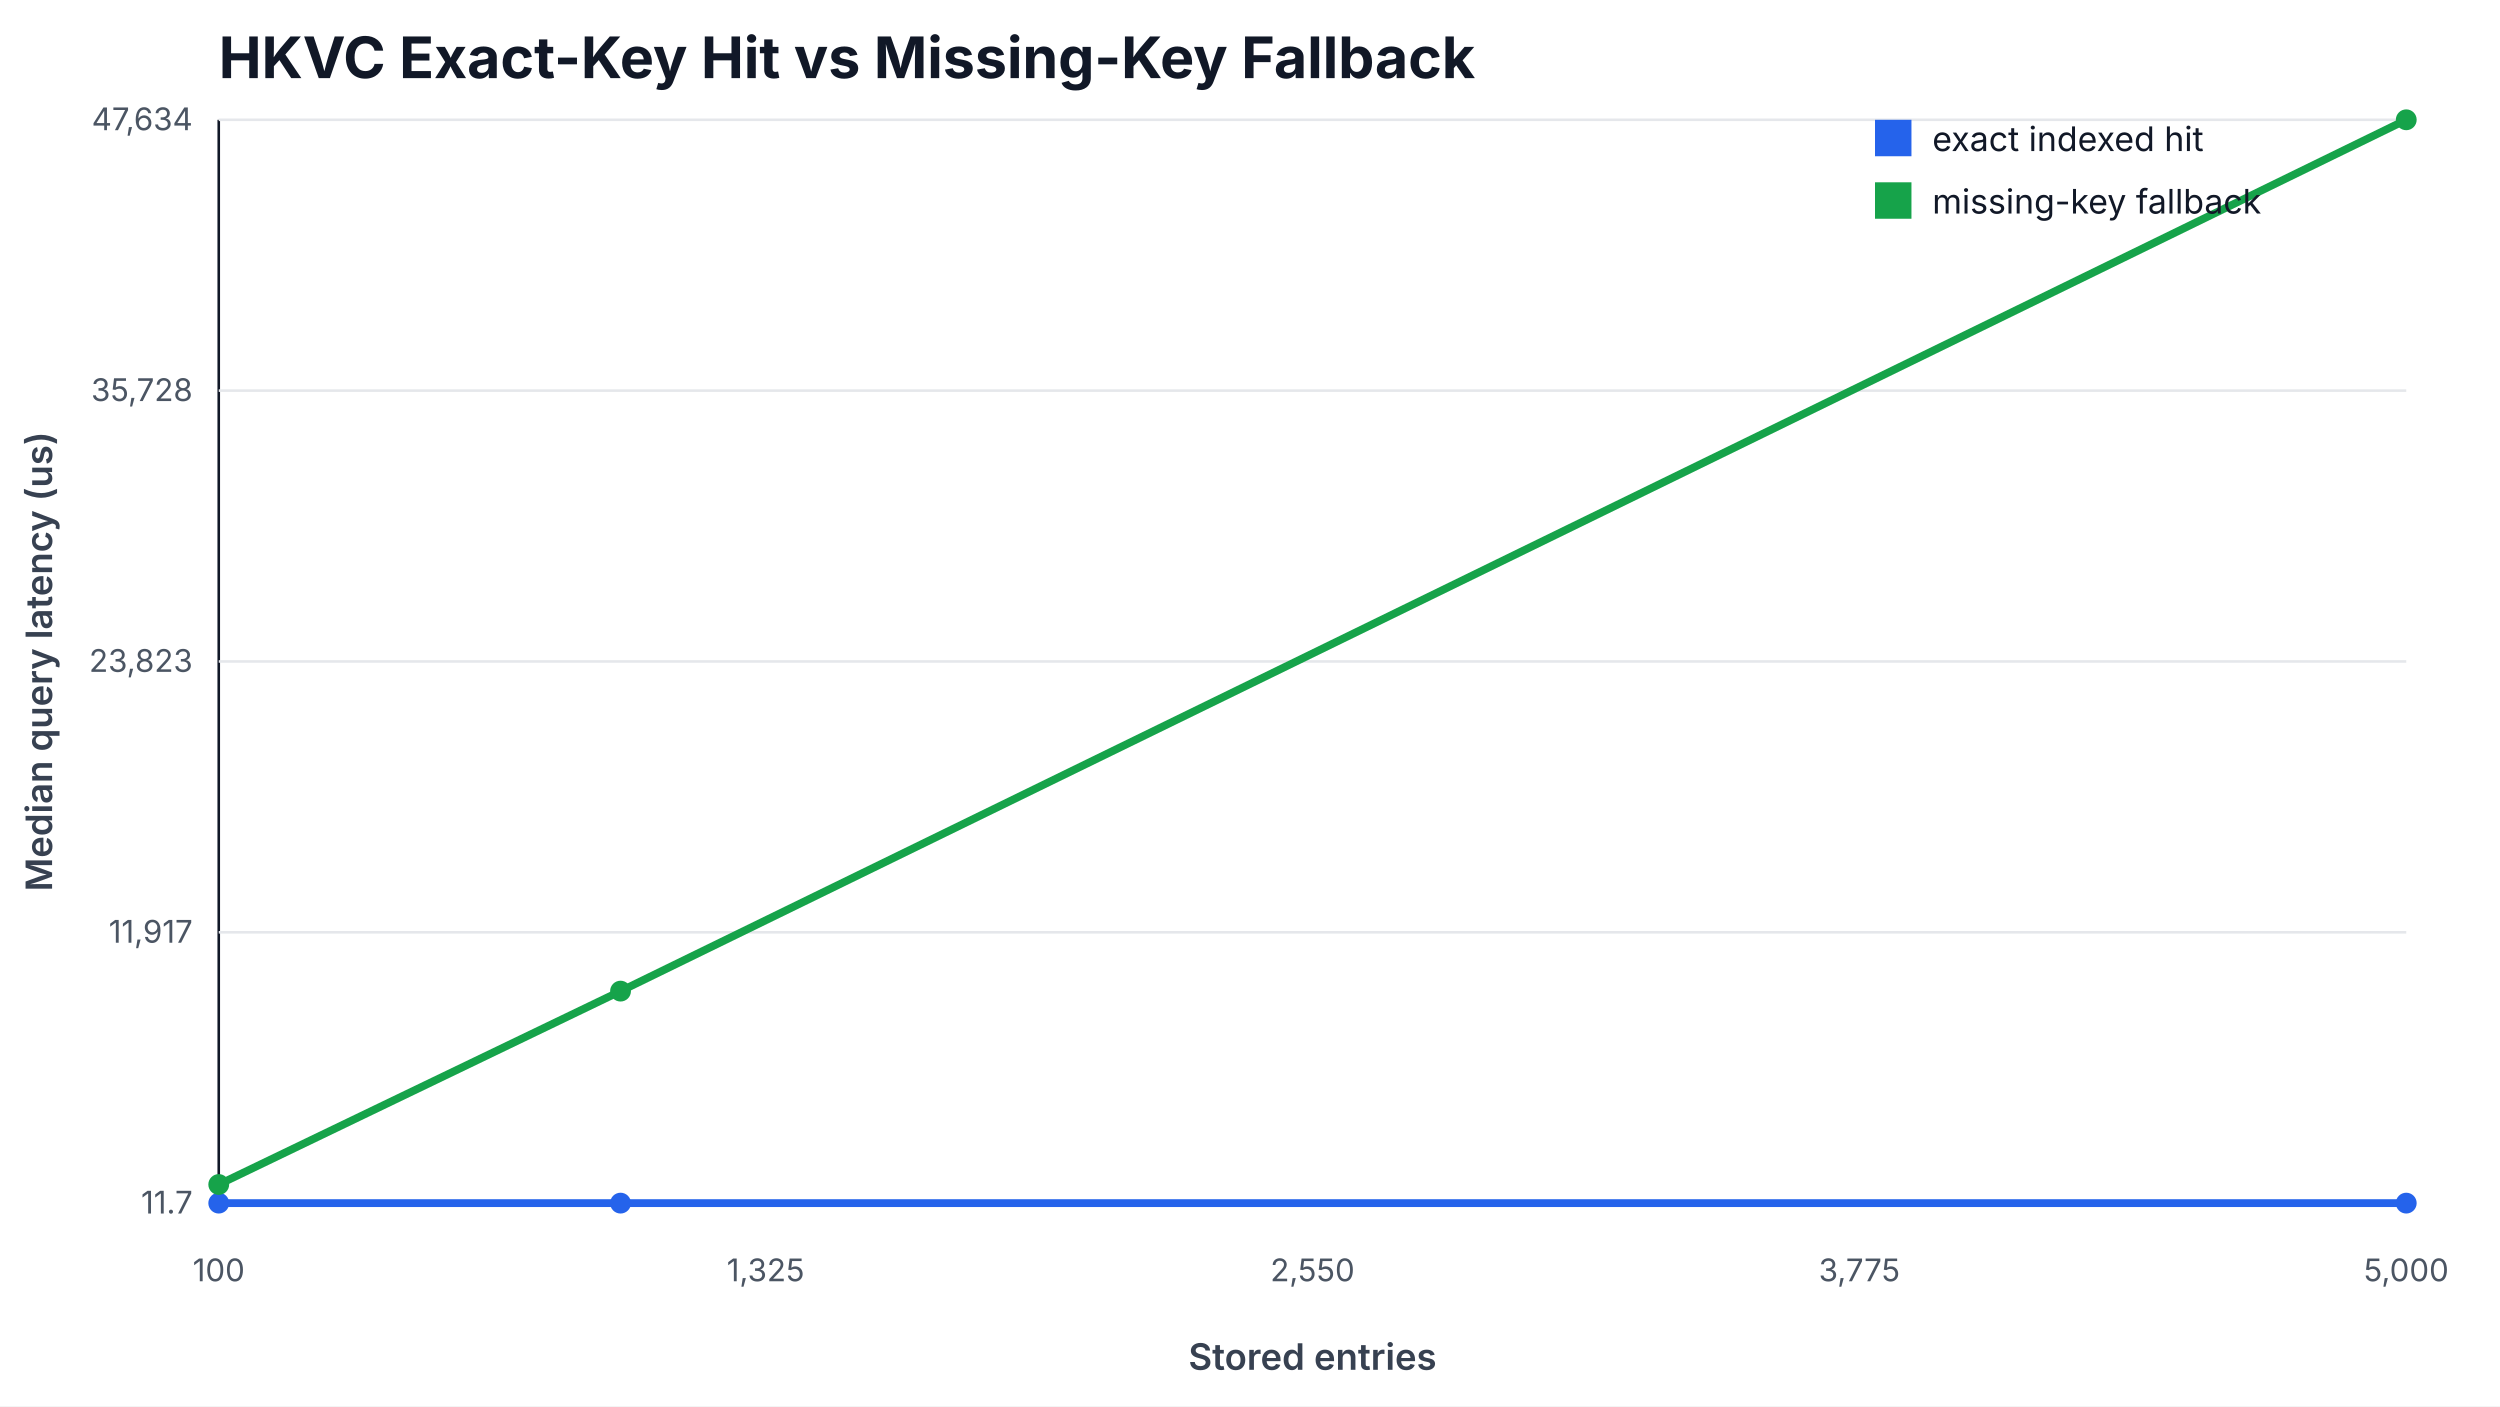
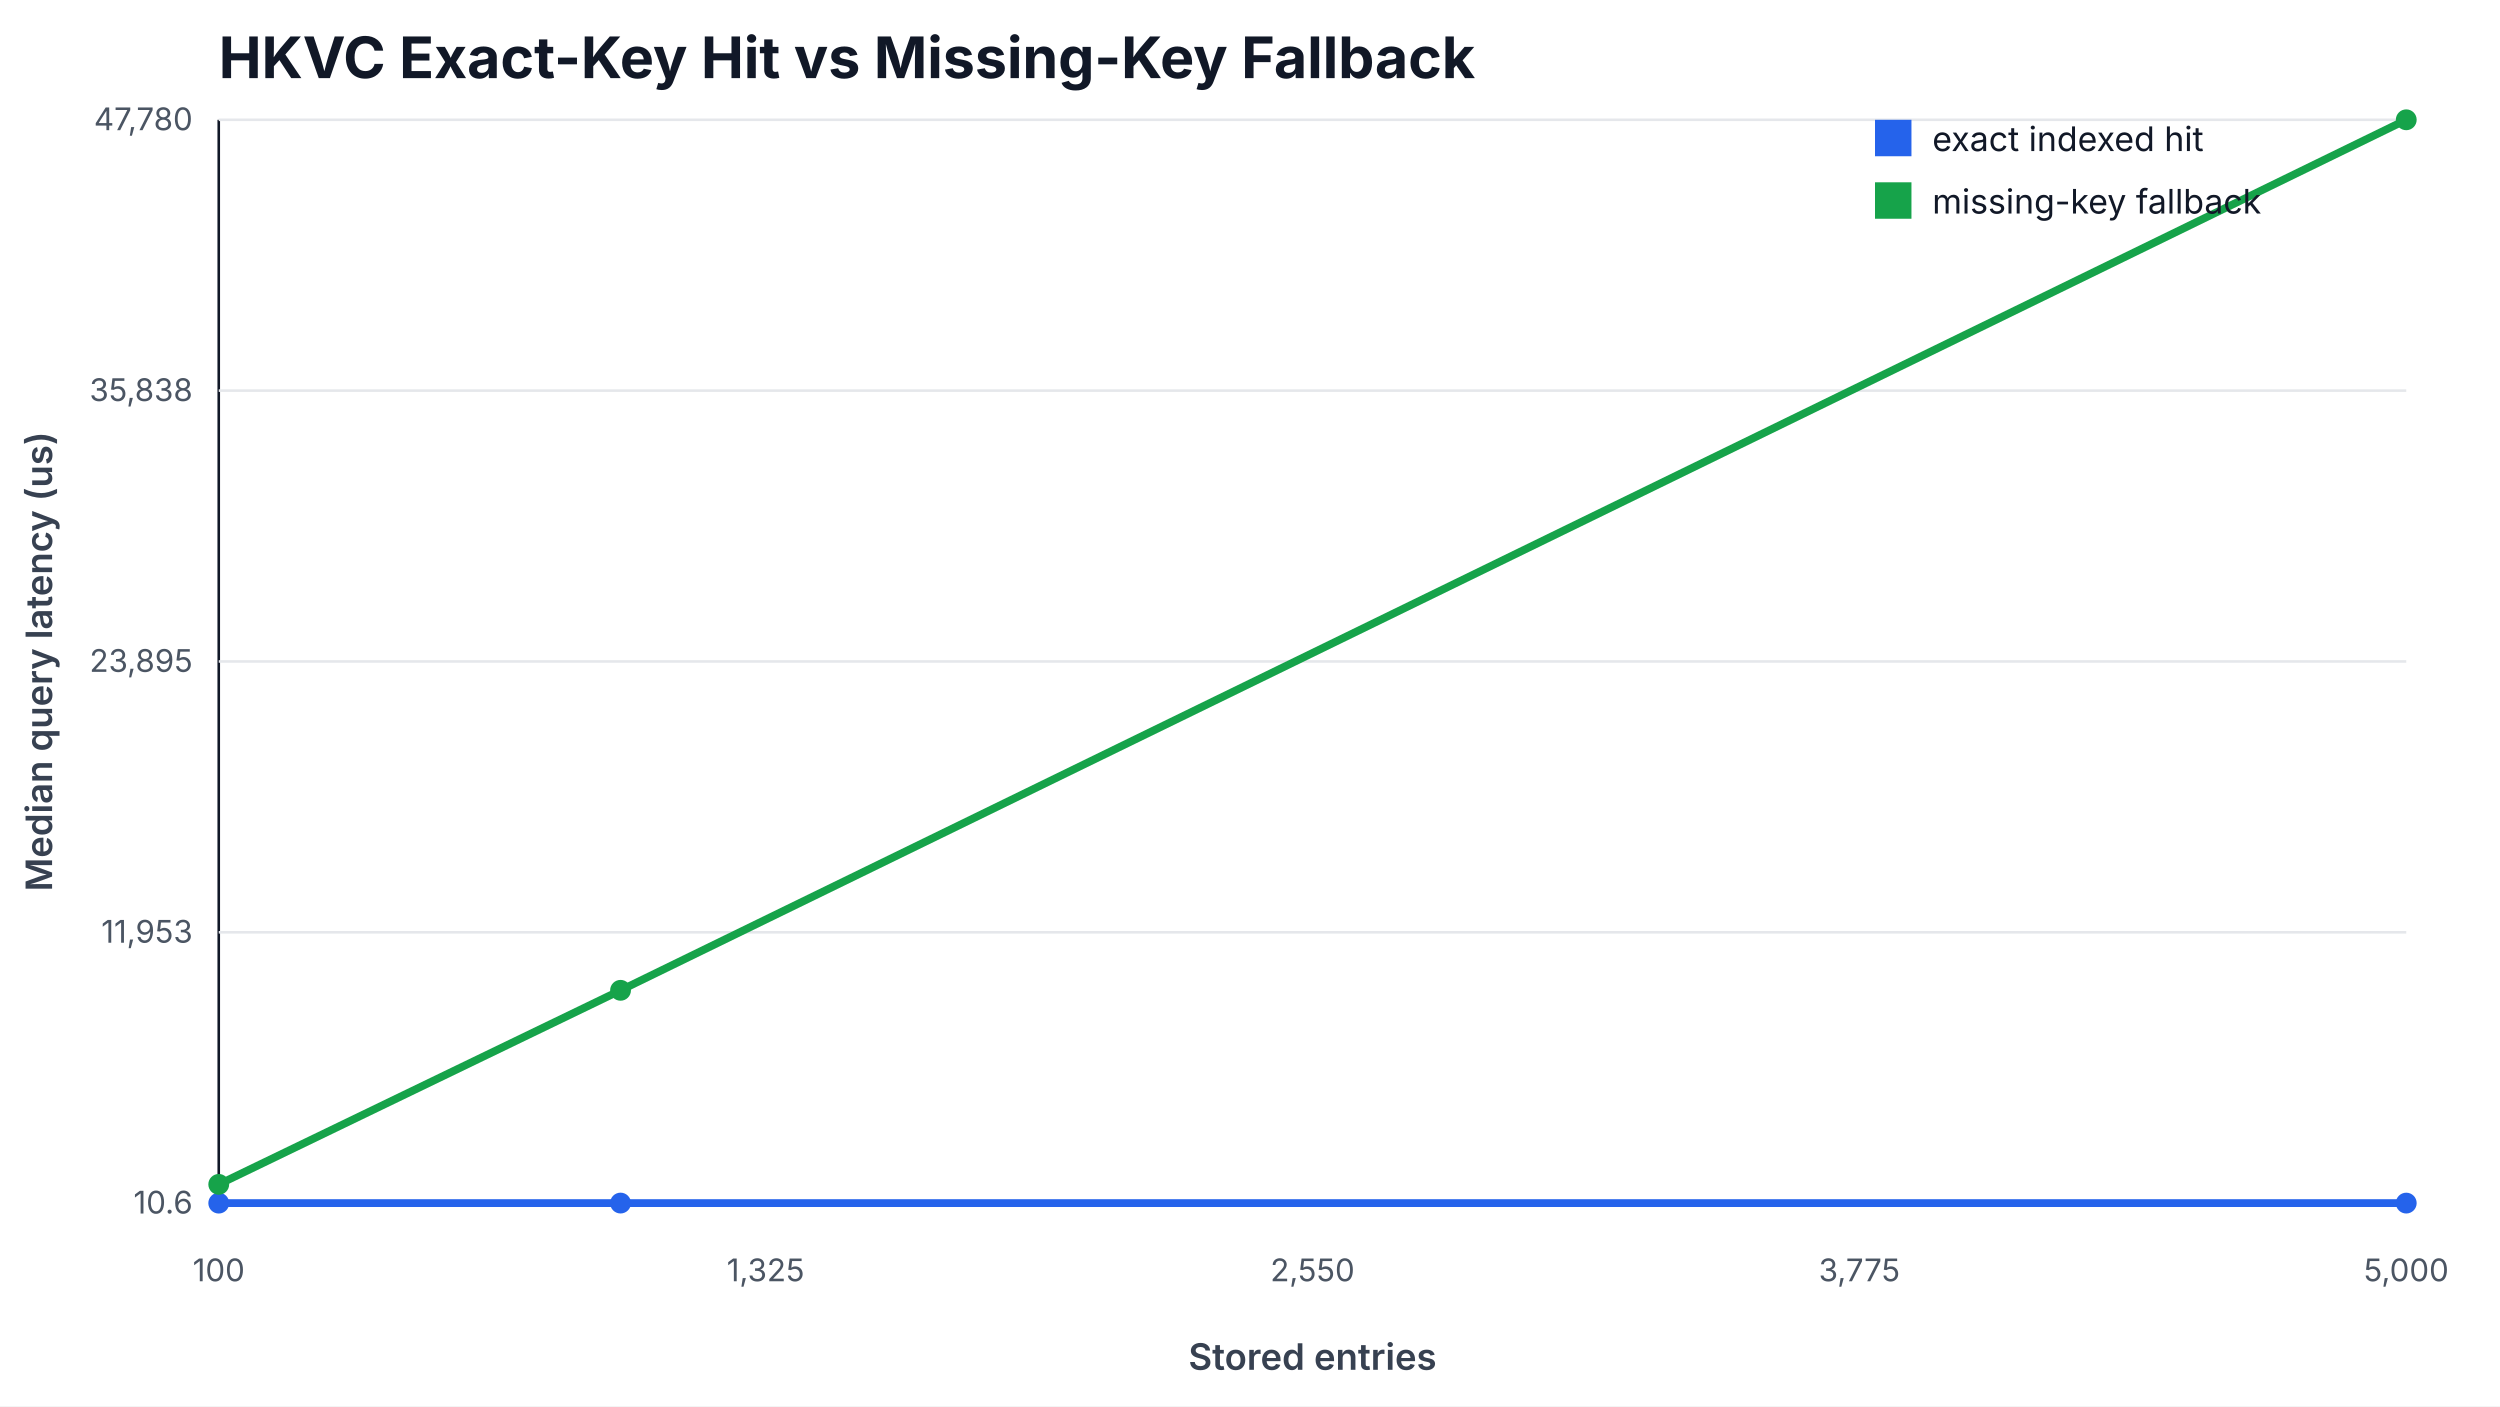
<svg xmlns="http://www.w3.org/2000/svg" width="960" height="540" viewBox="0 0 960 540">
  <style>
.title { font: 700 22px system-ui, -apple-system, Segoe UI, sans-serif; fill: #111827; }
.axis { font: 600 14px system-ui, -apple-system, Segoe UI, sans-serif; fill: #374151; }
.tick { font: 12px system-ui, -apple-system, Segoe UI, sans-serif; fill: #4b5563; }
.legend { font: 13px system-ui, -apple-system, Segoe UI, sans-serif; fill: #111827; }
.label { font: 700 12px system-ui, -apple-system, Segoe UI, sans-serif; fill: #111827; }
</style>
  <rect x="0" y="0" width="960" height="540" fill="#ffffff" />
  <text x="84" y="30" class="title">HKVC Exact-Key Hit vs Missing-Key Fallback</text>
  <line x1="84" y1="462" x2="924" y2="462" stroke="#111827" />
  <line x1="84" y1="46" x2="84" y2="462" stroke="#111827" />
  <line x1="84" y1="462.00" x2="924" y2="462.00" stroke="#e5e7eb" />
-   <text x="74" y="466.00" class="tick" text-anchor="end">11.7</text>
+   <text x="74" y="466.00" class="tick" text-anchor="end">10.6</text>
  <line x1="84" y1="358.00" x2="924" y2="358.00" stroke="#e5e7eb" />
-   <text x="74" y="362.00" class="tick" text-anchor="end">11,917</text>
+   <text x="74" y="362.00" class="tick" text-anchor="end">11,953</text>
  <line x1="84" y1="254.00" x2="924" y2="254.00" stroke="#e5e7eb" />
-   <text x="74" y="258.00" class="tick" text-anchor="end">23,823</text>
+   <text x="74" y="258.00" class="tick" text-anchor="end">23,895</text>
  <line x1="84" y1="150.00" x2="924" y2="150.00" stroke="#e5e7eb" />
-   <text x="74" y="154.00" class="tick" text-anchor="end">35,728</text>
+   <text x="74" y="154.00" class="tick" text-anchor="end">35,838</text>
  <line x1="84" y1="46.00" x2="924" y2="46.00" stroke="#e5e7eb" />
-   <text x="74" y="50.00" class="tick" text-anchor="end">47,634</text>
+   <text x="74" y="50.00" class="tick" text-anchor="end">47,780</text>
  <text x="84.00" y="492" class="tick" text-anchor="middle">100</text>
  <text x="294.00" y="492" class="tick" text-anchor="middle">1,325</text>
  <text x="504.00" y="492" class="tick" text-anchor="middle">2,550</text>
  <text x="714.00" y="492" class="tick" text-anchor="middle">3,775</text>
  <text x="924.00" y="492" class="tick" text-anchor="middle">5,000</text>
  <text x="504.0" y="526" class="axis" text-anchor="middle">Stored entries</text>
  <text x="20" y="254.0" class="axis" text-anchor="middle" transform="rotate(-90 20 254.0)">Median query latency (us)</text>
-   <path d="M84.00,462.00 L238.29,462.00 L924.00,462.00" fill="none" stroke="#2563eb" stroke-width="3" />
+   <path d="M84.00,462.00 L238.29,461.98 L924.00,461.99" fill="none" stroke="#2563eb" stroke-width="3" />
  <circle cx="84.00" cy="462.00" r="4" fill="#2563eb" />
-   <circle cx="238.29" cy="462.00" r="4" fill="#2563eb" />
-   <circle cx="924.00" cy="462.00" r="4" fill="#2563eb" />
+   <circle cx="238.29" cy="461.98" r="4" fill="#2563eb" />
+   <circle cx="924.00" cy="461.99" r="4" fill="#2563eb" />
  <rect x="720" y="46" width="14" height="14" fill="#2563eb" />
  <text x="742" y="58" class="legend">exact indexed hit</text>
-   <path d="M84.00,454.85 L238.29,380.59 L924.00,46.00" fill="none" stroke="#16a34a" stroke-width="3" />
-   <circle cx="84.00" cy="454.85" r="4" fill="#16a34a" />
-   <circle cx="238.29" cy="380.59" r="4" fill="#16a34a" />
+   <path d="M84.00,454.80 L238.29,380.28 L924.00,46.00" fill="none" stroke="#16a34a" stroke-width="3" />
+   <circle cx="84.00" cy="454.80" r="4" fill="#16a34a" />
+   <circle cx="238.29" cy="380.28" r="4" fill="#16a34a" />
  <circle cx="924.00" cy="46.00" r="4" fill="#16a34a" />
  <rect x="720" y="70" width="14" height="14" fill="#16a34a" />
  <text x="742" y="82" class="legend">missing-key fallback</text>
</svg>
